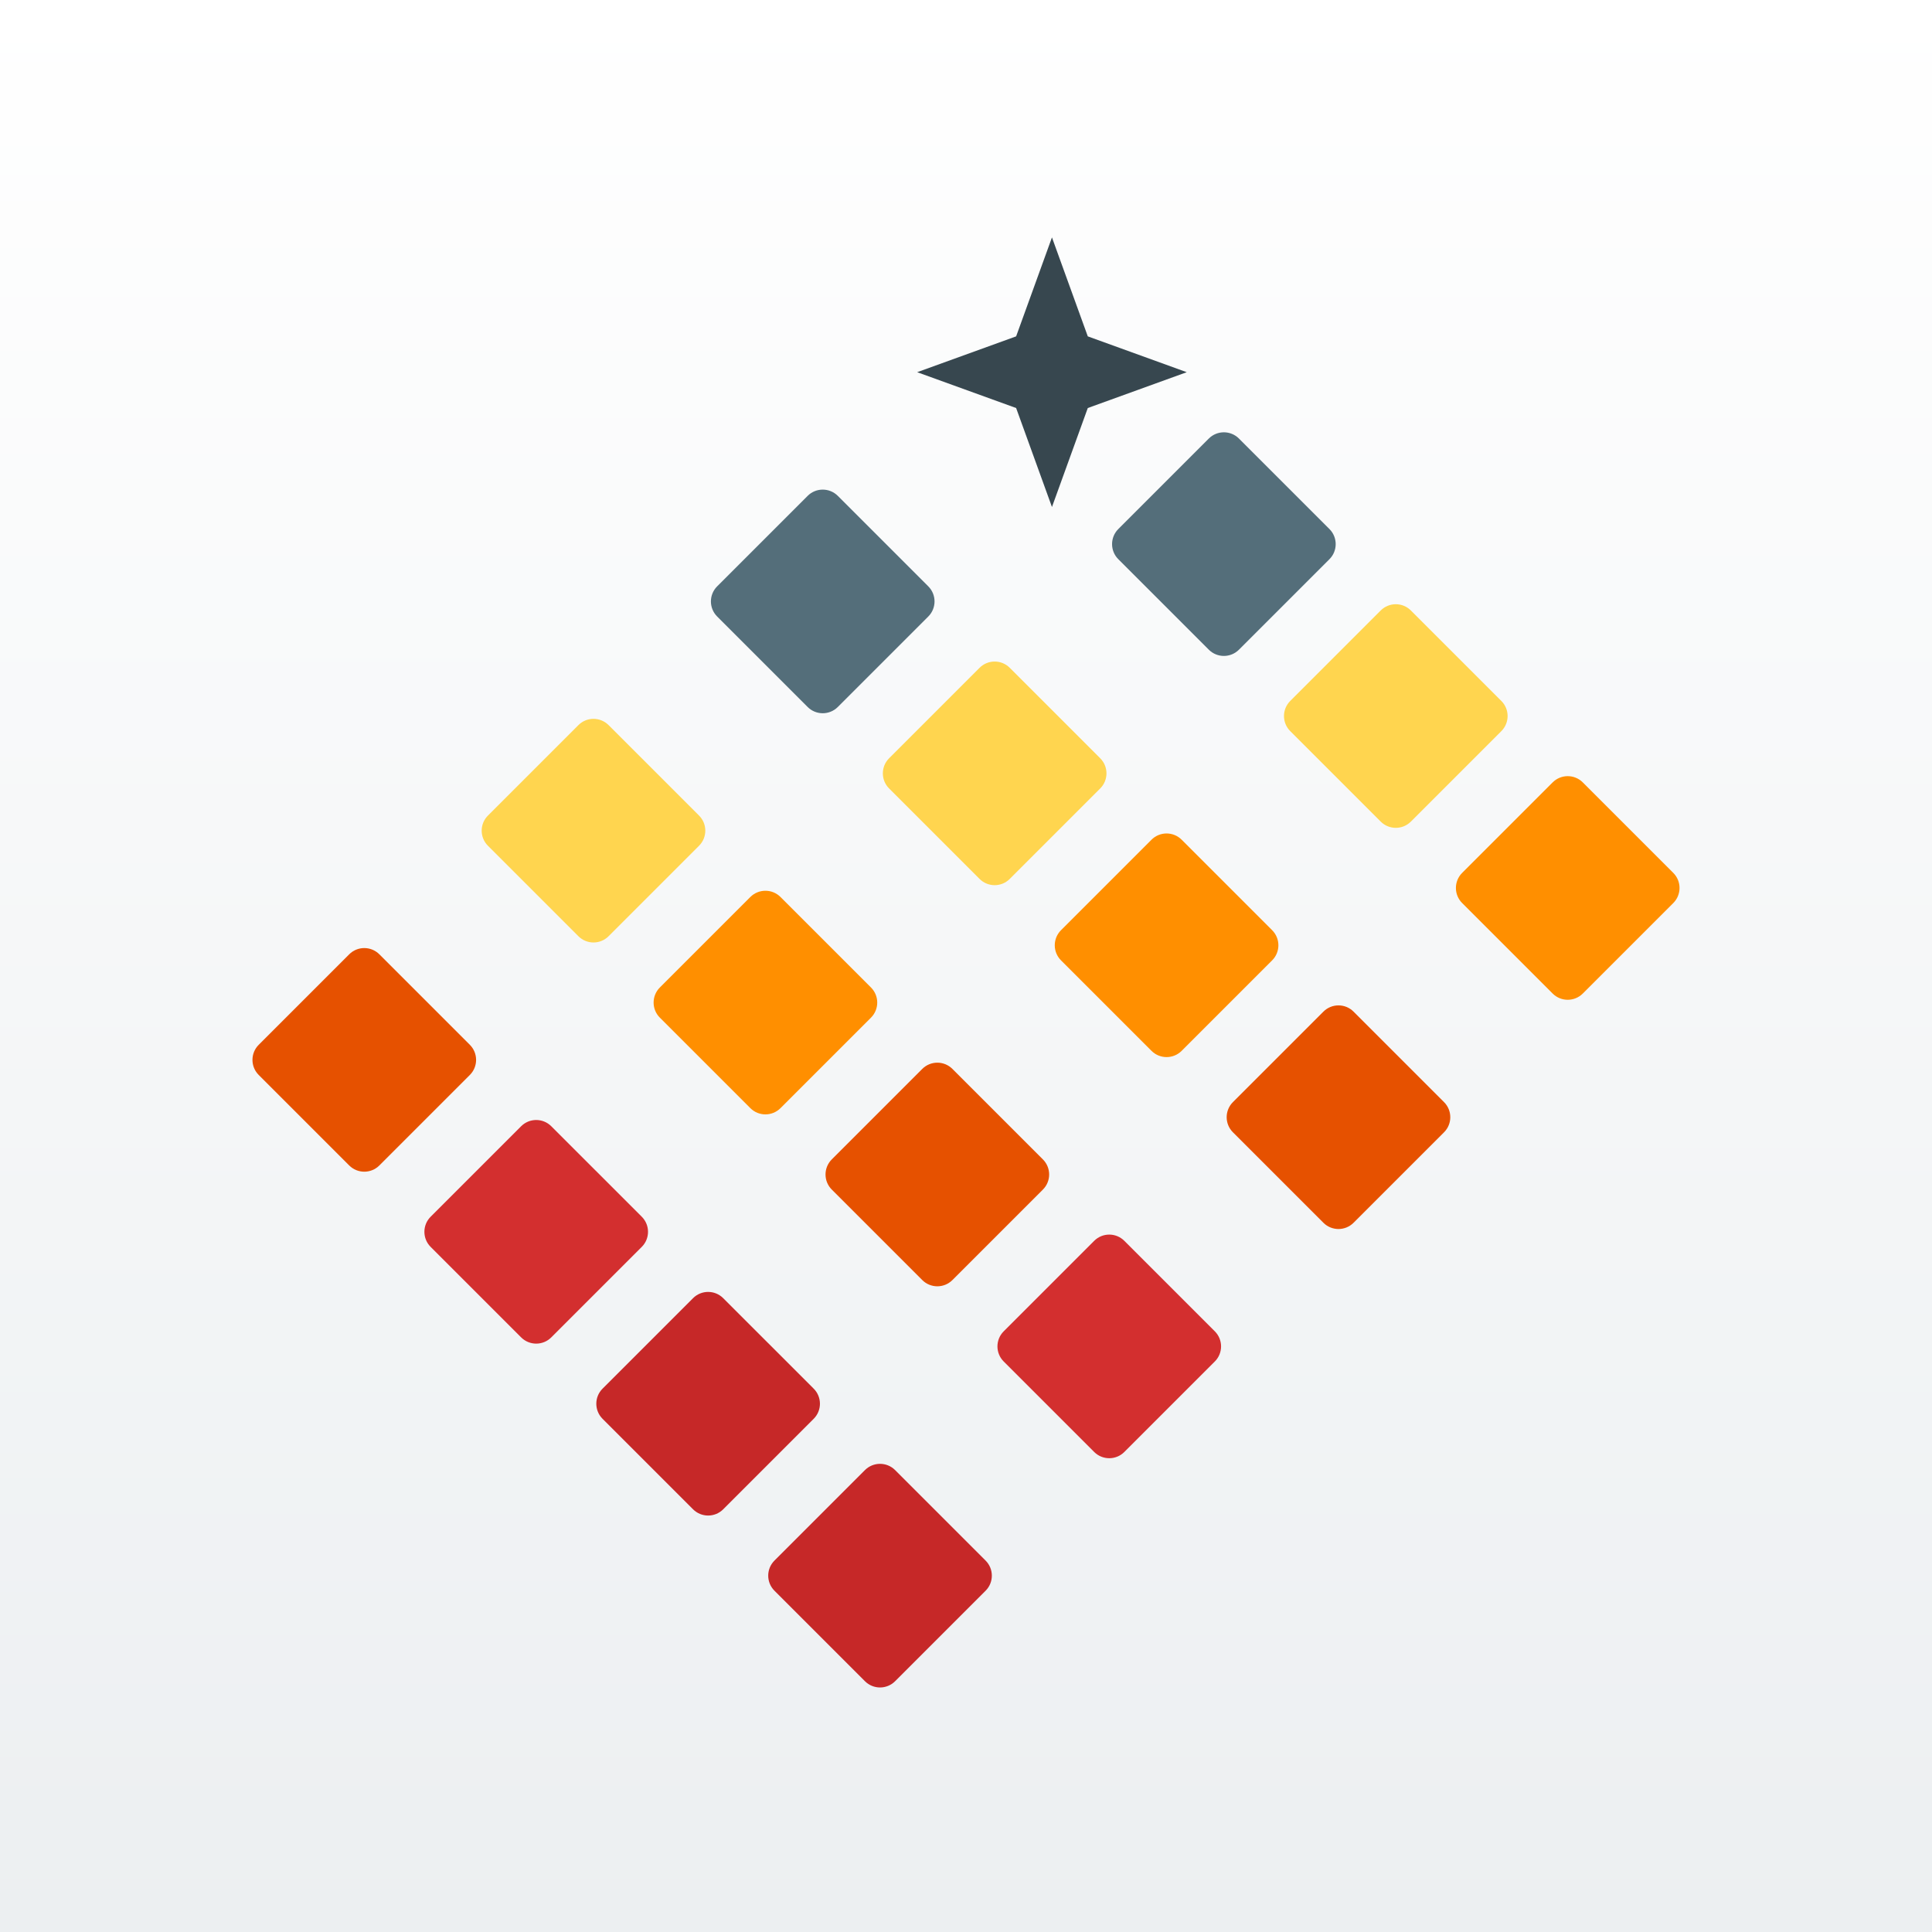
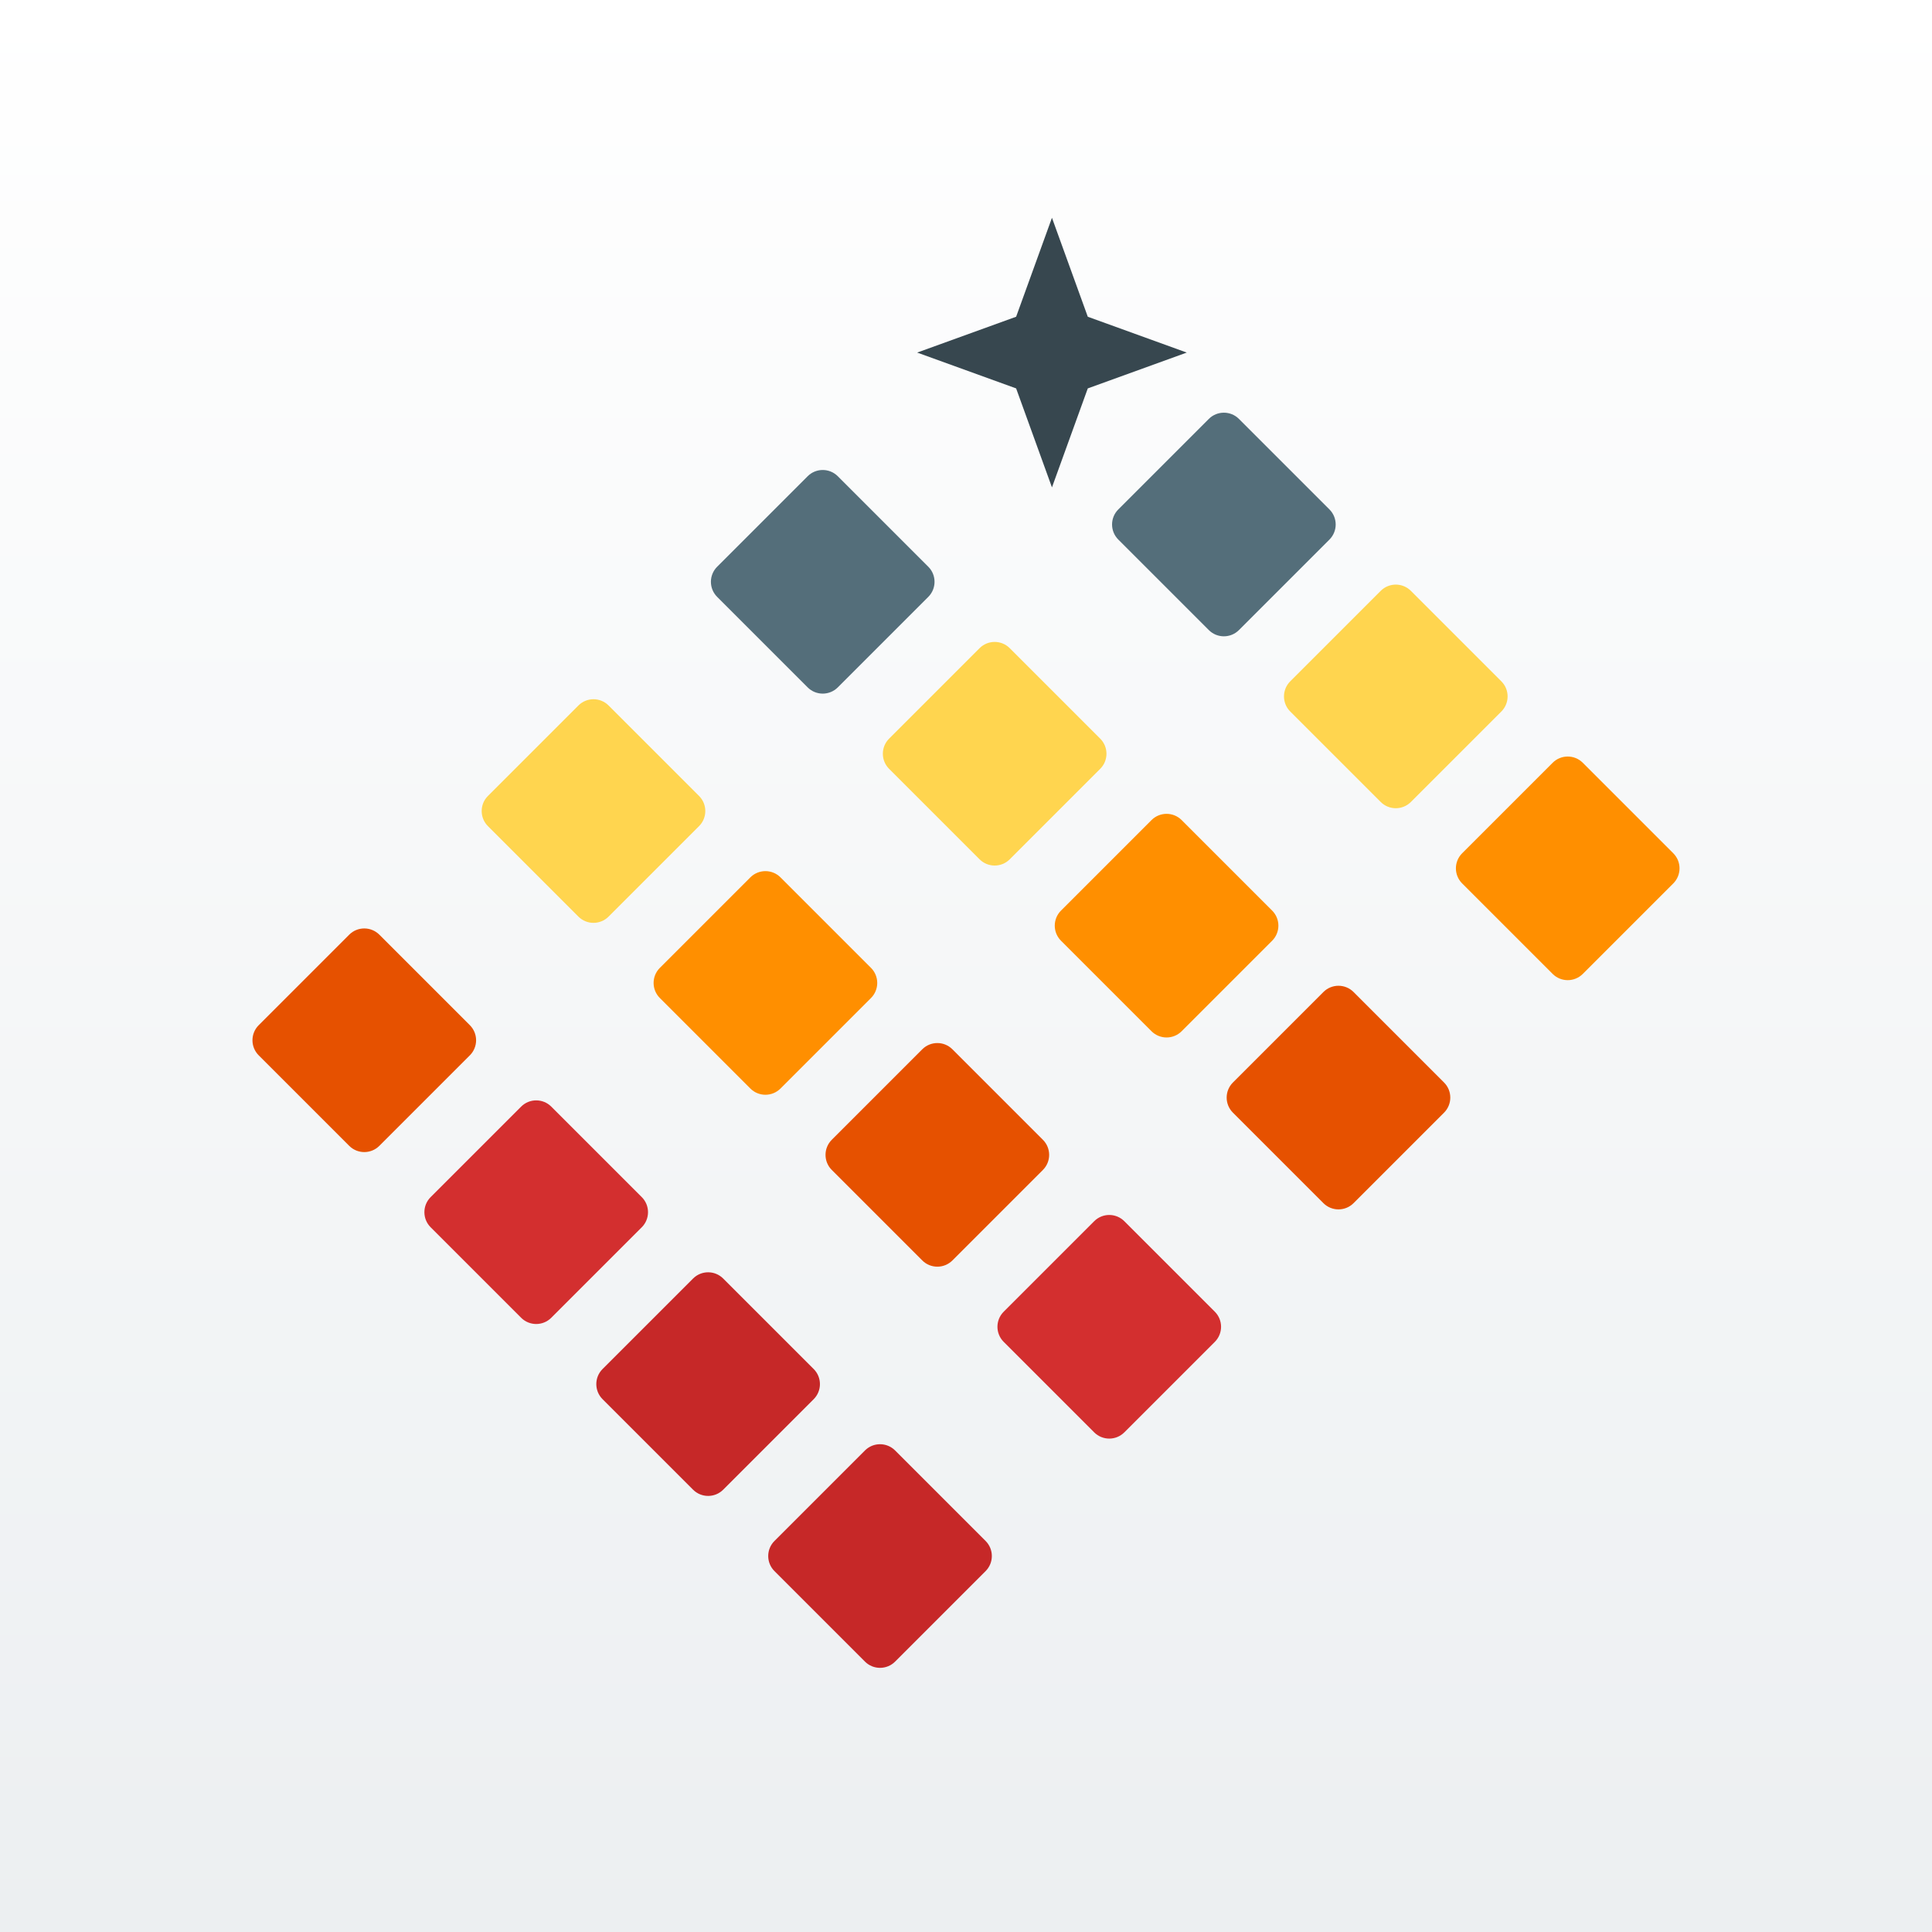
<svg xmlns="http://www.w3.org/2000/svg" viewBox="0 0 1024 1024" width="1024" height="1024">
  <defs>
    <linearGradient id="bg" x1="0" y1="0" x2="0" y2="1">
      <stop offset="0" stop-color="#FFFFFF" />
      <stop offset="1" stop-color="#ECEFF1" />
    </linearGradient>
  </defs>
  <rect width="1024" height="1024" fill="url(#bg)" />
-   <rect x="147.86" y="516.55" width="90.43" height="90.43" rx="11.30" fill="#E65100" transform="rotate(-45 193.07 561.76)" />
-   <rect x="238.98" y="607.67" width="90.43" height="90.43" rx="11.30" fill="#D32F2F" transform="rotate(-45 284.20 652.88)" />
-   <rect x="330.10" y="698.79" width="90.43" height="90.43" rx="11.30" fill="#C62828" transform="rotate(-45 375.32 744.00)" />
-   <rect x="421.22" y="789.91" width="90.43" height="90.43" rx="11.30" fill="#C62828" transform="rotate(-45 466.44 835.13)" />
-   <rect x="269.35" y="395.05" width="90.43" height="90.43" rx="11.30" fill="#FFD54F" transform="rotate(-45 314.57 440.27)" />
-   <rect x="360.48" y="486.17" width="90.43" height="90.43" rx="11.30" fill="#FF8F00" transform="rotate(-45 405.69 531.39)" />
-   <rect x="451.60" y="577.29" width="90.43" height="90.43" rx="11.30" fill="#E65100" transform="rotate(-45 496.81 622.51)" />
-   <rect x="542.72" y="668.41" width="90.43" height="90.43" rx="11.30" fill="#D32F2F" transform="rotate(-45 587.93 713.63)" />
-   <rect x="390.85" y="273.55" width="90.43" height="90.43" rx="11.30" fill="#546E7A" transform="rotate(-45 436.07 318.77)" />
-   <rect x="481.97" y="364.68" width="90.43" height="90.43" rx="11.30" fill="#FFD54F" transform="rotate(-45 527.19 409.89)" />
-   <rect x="573.09" y="455.80" width="90.43" height="90.43" rx="11.30" fill="#FF8F00" transform="rotate(-45 618.31 501.01)" />
-   <rect x="664.21" y="546.92" width="90.43" height="90.43" rx="11.30" fill="#E65100" transform="rotate(-45 709.43 592.14)" />
-   <rect x="603.47" y="243.18" width="90.43" height="90.43" rx="11.30" fill="#546E7A" transform="rotate(-45 648.68 288.40)" />
-   <rect x="694.59" y="334.30" width="90.43" height="90.43" rx="11.30" fill="#FFD54F" transform="rotate(-45 739.80 379.52)" />
-   <rect x="785.71" y="425.42" width="90.43" height="90.43" rx="11.30" fill="#FF8F00" transform="rotate(-45 830.93 470.64)" />
-   <path fill="#37474F" d="M557.56,125.83 L576.55,178.28 L629.00,197.27 L576.55,216.26 L557.56,268.72 L538.57,216.26 L486.12,197.27 L538.57,178.28 Z" />
+   <rect x="147.86" y="506.15" width="90.43" height="90.43" rx="11.30" fill="#E65100" transform="rotate(-45 193.07 551.36)" />
+   <rect x="238.98" y="597.27" width="90.43" height="90.43" rx="11.30" fill="#D32F2F" transform="rotate(-45 284.20 642.48)" />
+   <rect x="330.10" y="688.39" width="90.43" height="90.43" rx="11.30" fill="#C62828" transform="rotate(-45 375.32 733.60)" />
+   <rect x="421.22" y="779.51" width="90.43" height="90.43" rx="11.30" fill="#C62828" transform="rotate(-45 466.44 824.73)" />
+   <rect x="269.35" y="384.65" width="90.43" height="90.43" rx="11.30" fill="#FFD54F" transform="rotate(-45 314.57 429.87)" />
+   <rect x="360.48" y="475.77" width="90.43" height="90.43" rx="11.30" fill="#FF8F00" transform="rotate(-45 405.69 520.99)" />
+   <rect x="451.60" y="566.89" width="90.43" height="90.43" rx="11.30" fill="#E65100" transform="rotate(-45 496.81 612.11)" />
+   <rect x="542.72" y="658.01" width="90.43" height="90.43" rx="11.30" fill="#D32F2F" transform="rotate(-45 587.93 703.23)" />
+   <rect x="390.85" y="263.15" width="90.43" height="90.43" rx="11.30" fill="#546E7A" transform="rotate(-45 436.07 308.37)" />
+   <rect x="481.97" y="354.28" width="90.43" height="90.43" rx="11.30" fill="#FFD54F" transform="rotate(-45 527.19 399.49)" />
+   <rect x="573.09" y="445.40" width="90.43" height="90.43" rx="11.30" fill="#FF8F00" transform="rotate(-45 618.31 490.61)" />
+   <rect x="664.21" y="536.52" width="90.43" height="90.43" rx="11.30" fill="#E65100" transform="rotate(-45 709.43 581.74)" />
+   <rect x="603.47" y="232.78" width="90.43" height="90.43" rx="11.30" fill="#546E7A" transform="rotate(-45 648.68 278.00)" />
+   <rect x="694.59" y="323.90" width="90.43" height="90.43" rx="11.30" fill="#FFD54F" transform="rotate(-45 739.80 369.12)" />
+   <rect x="785.71" y="415.02" width="90.43" height="90.43" rx="11.30" fill="#FF8F00" transform="rotate(-45 830.93 460.24)" />
+   <path fill="#37474F" d="M557.56,115.43 L576.55,167.88 L629.00,186.87 L576.55,205.86 L557.56,258.32 L538.57,205.86 L486.12,186.87 L538.57,167.88 Z" />
</svg>
